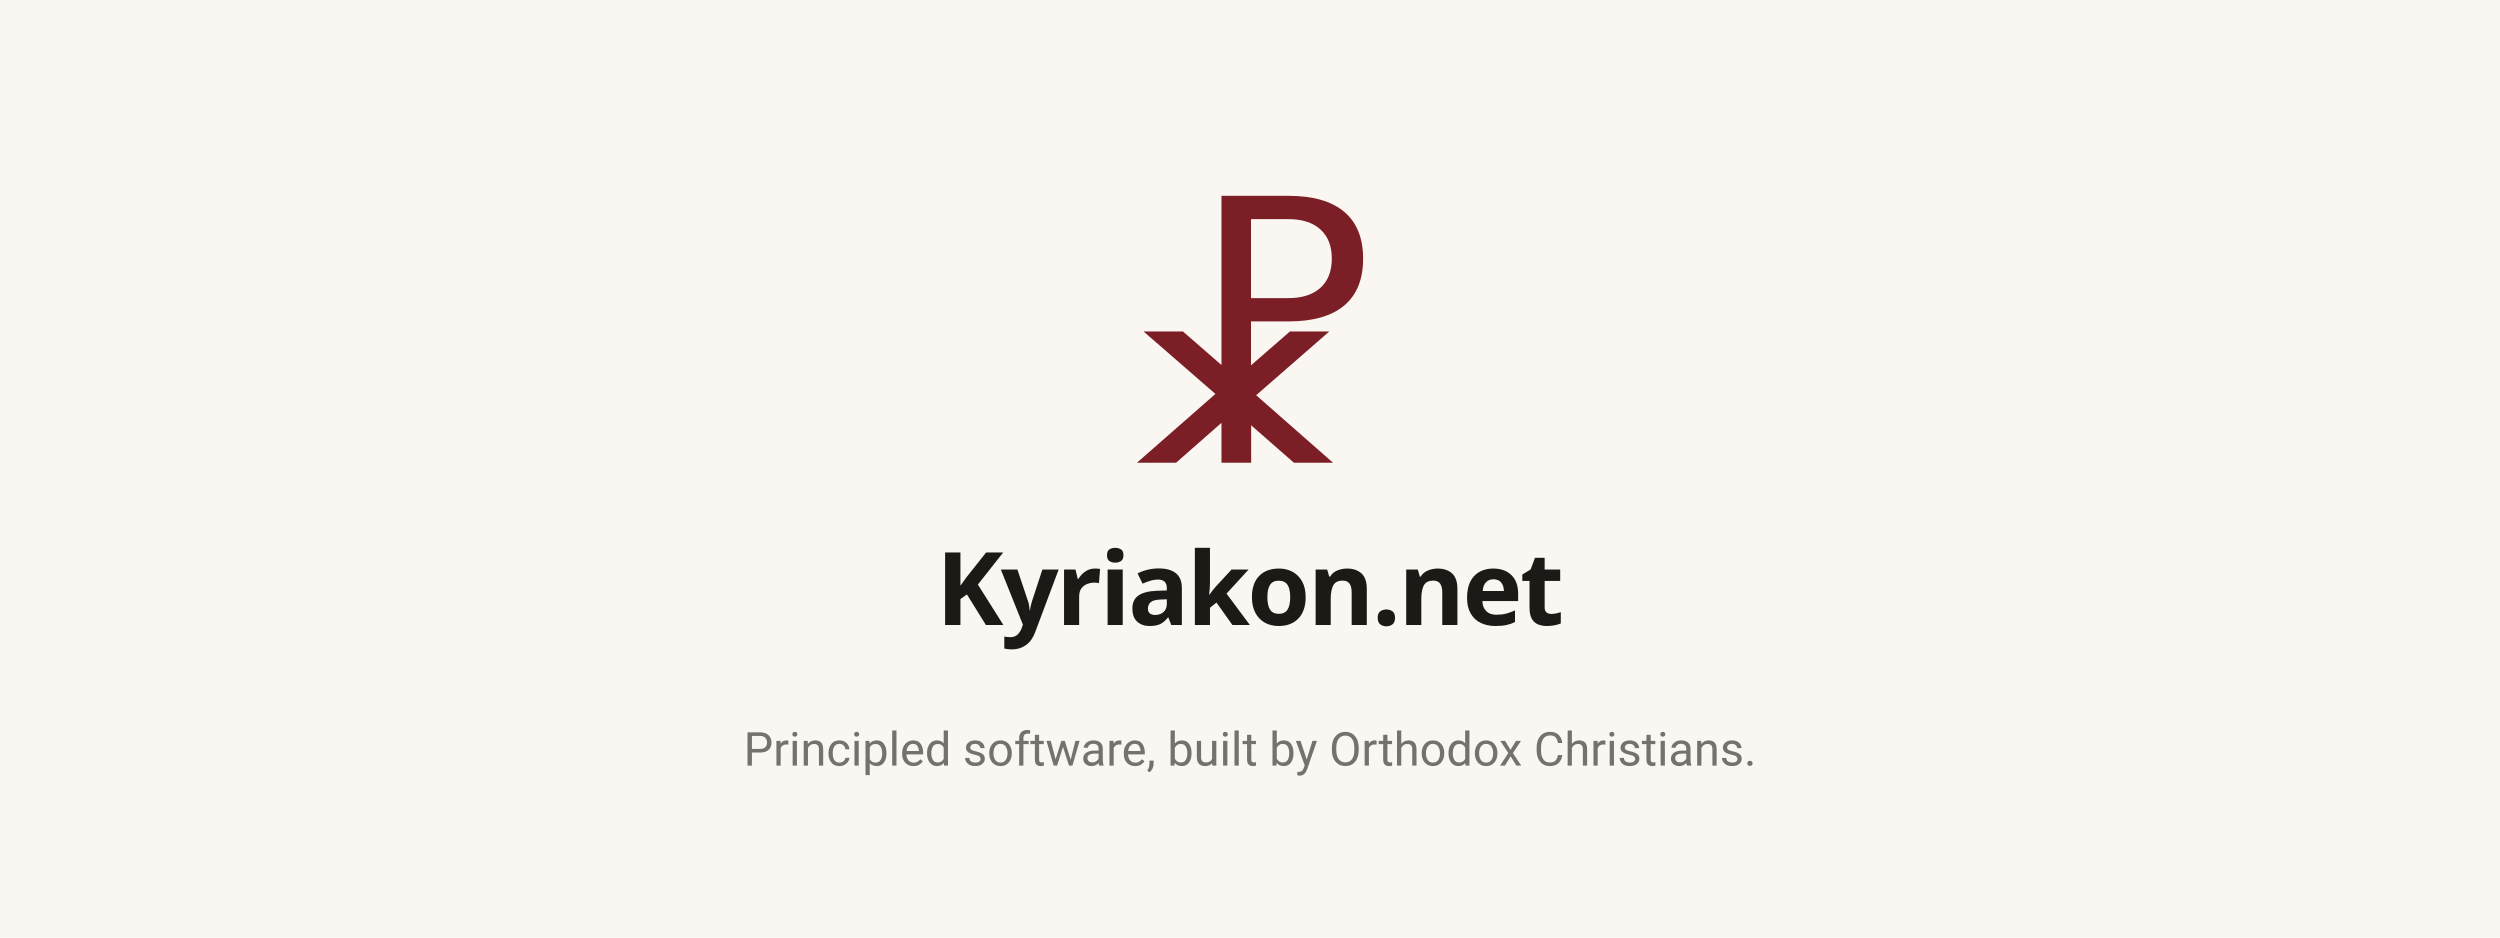
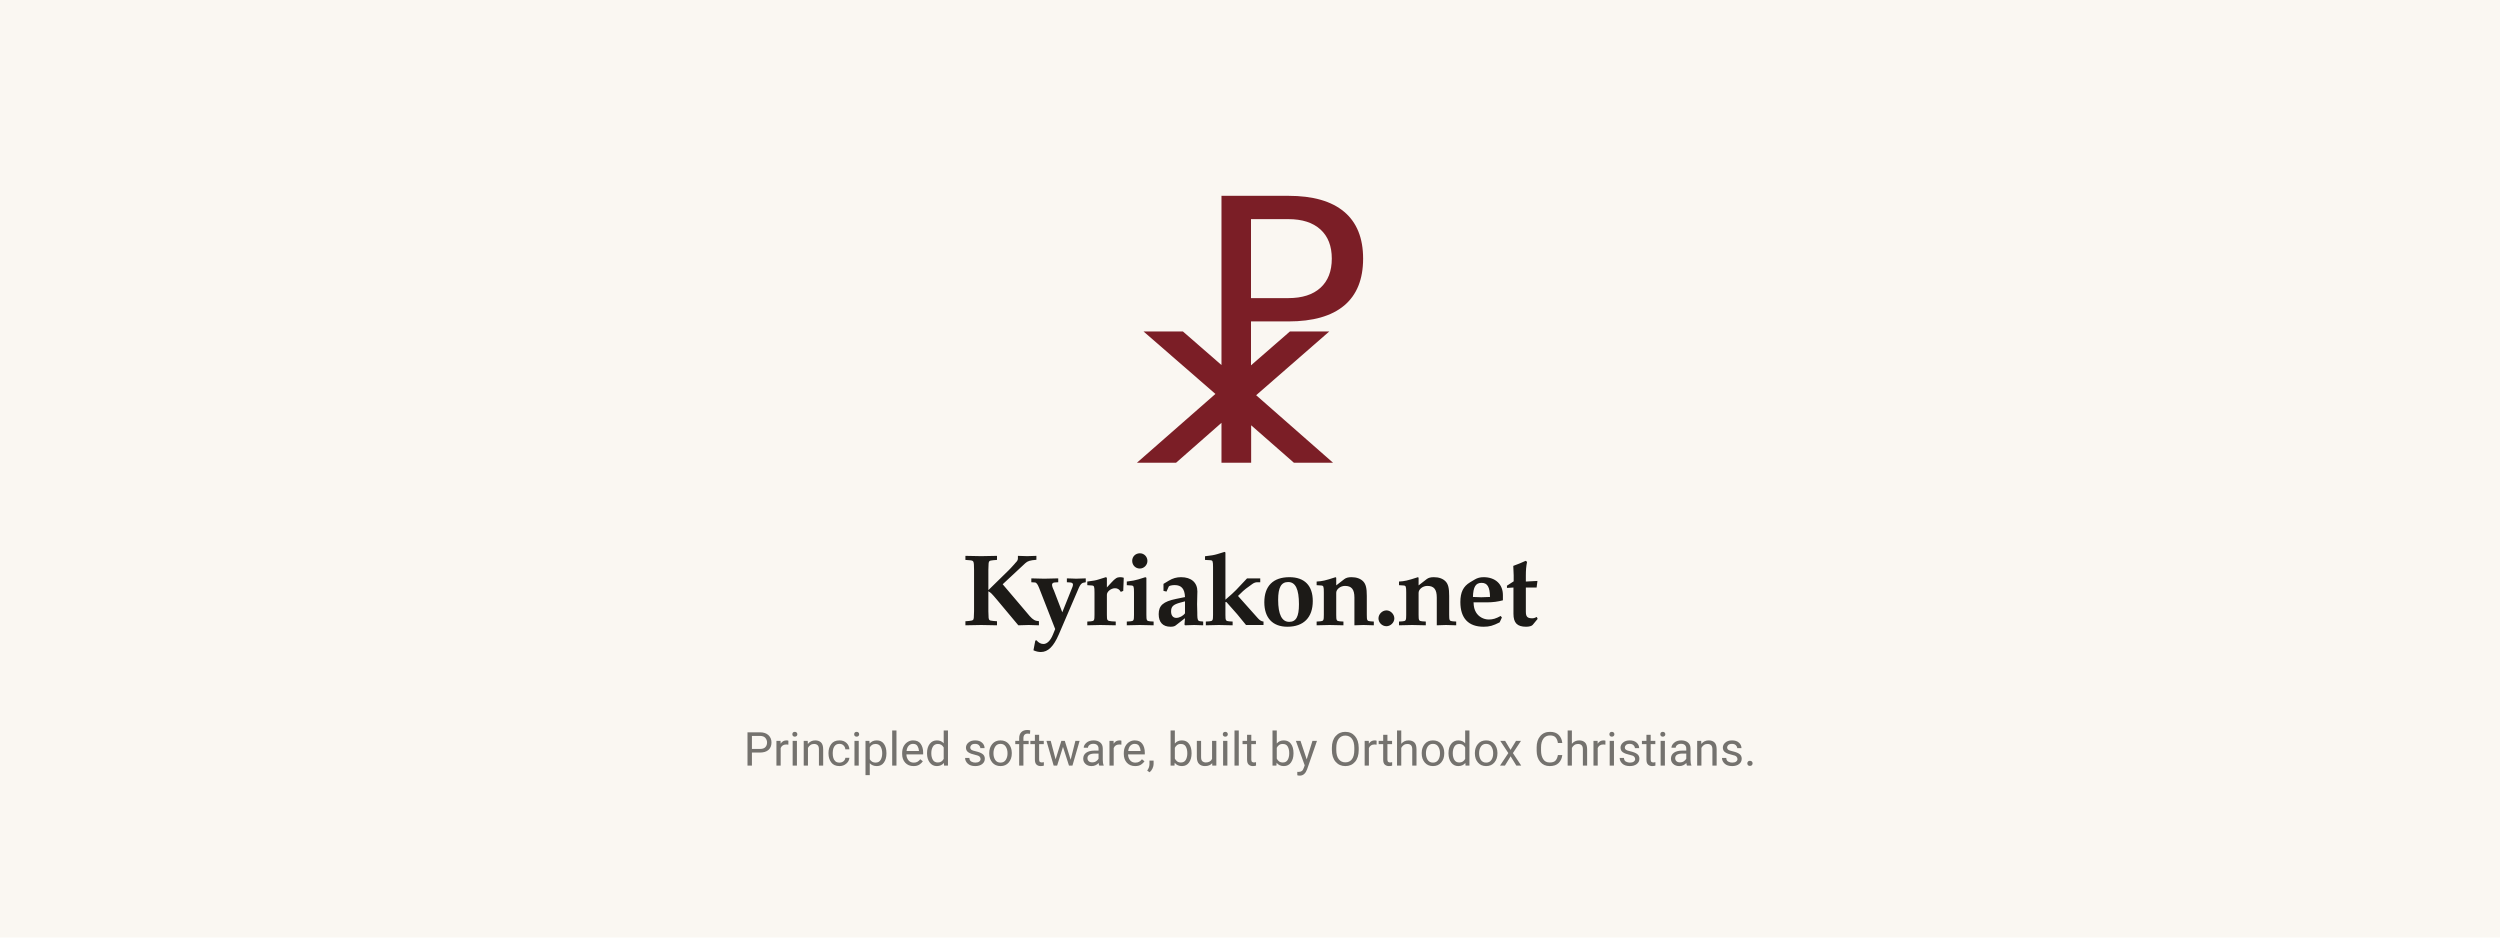
<svg xmlns="http://www.w3.org/2000/svg" viewBox="0 0 1280 480" role="img" aria-labelledby="t">
  <rect width="1280" height="480" fill="#faf7f2" />
  <text x="640" y="185" text-anchor="middle" dominant-baseline="central" font-family="Iowan Old Style" font-size="150" font-weight="700" fill="#7b1e26" transform="translate(640 0) scale(1.25 1) translate(-640 0)">☧</text>
-   <text x="640" y="320" text-anchor="middle" font-family="Iowan Old Style" font-size="52" font-weight="600" fill="#1c1a17" letter-spacing="-1.3">Kyriakon.net</text>
+   <text x="640" y="320" text-anchor="middle" font-family="Palatino" font-size="52" font-weight="600" fill="#1c1a17" letter-spacing="-1.3">Kyriakon.net</text>
  <text x="640" y="392" text-anchor="middle" font-family="system-ui, -apple-system, Segoe UI, Roboto, sans-serif" font-size="24" fill="#1c1a17" fill-opacity="0.6">Principled software, built by Orthodox Christians.</text>
</svg>
